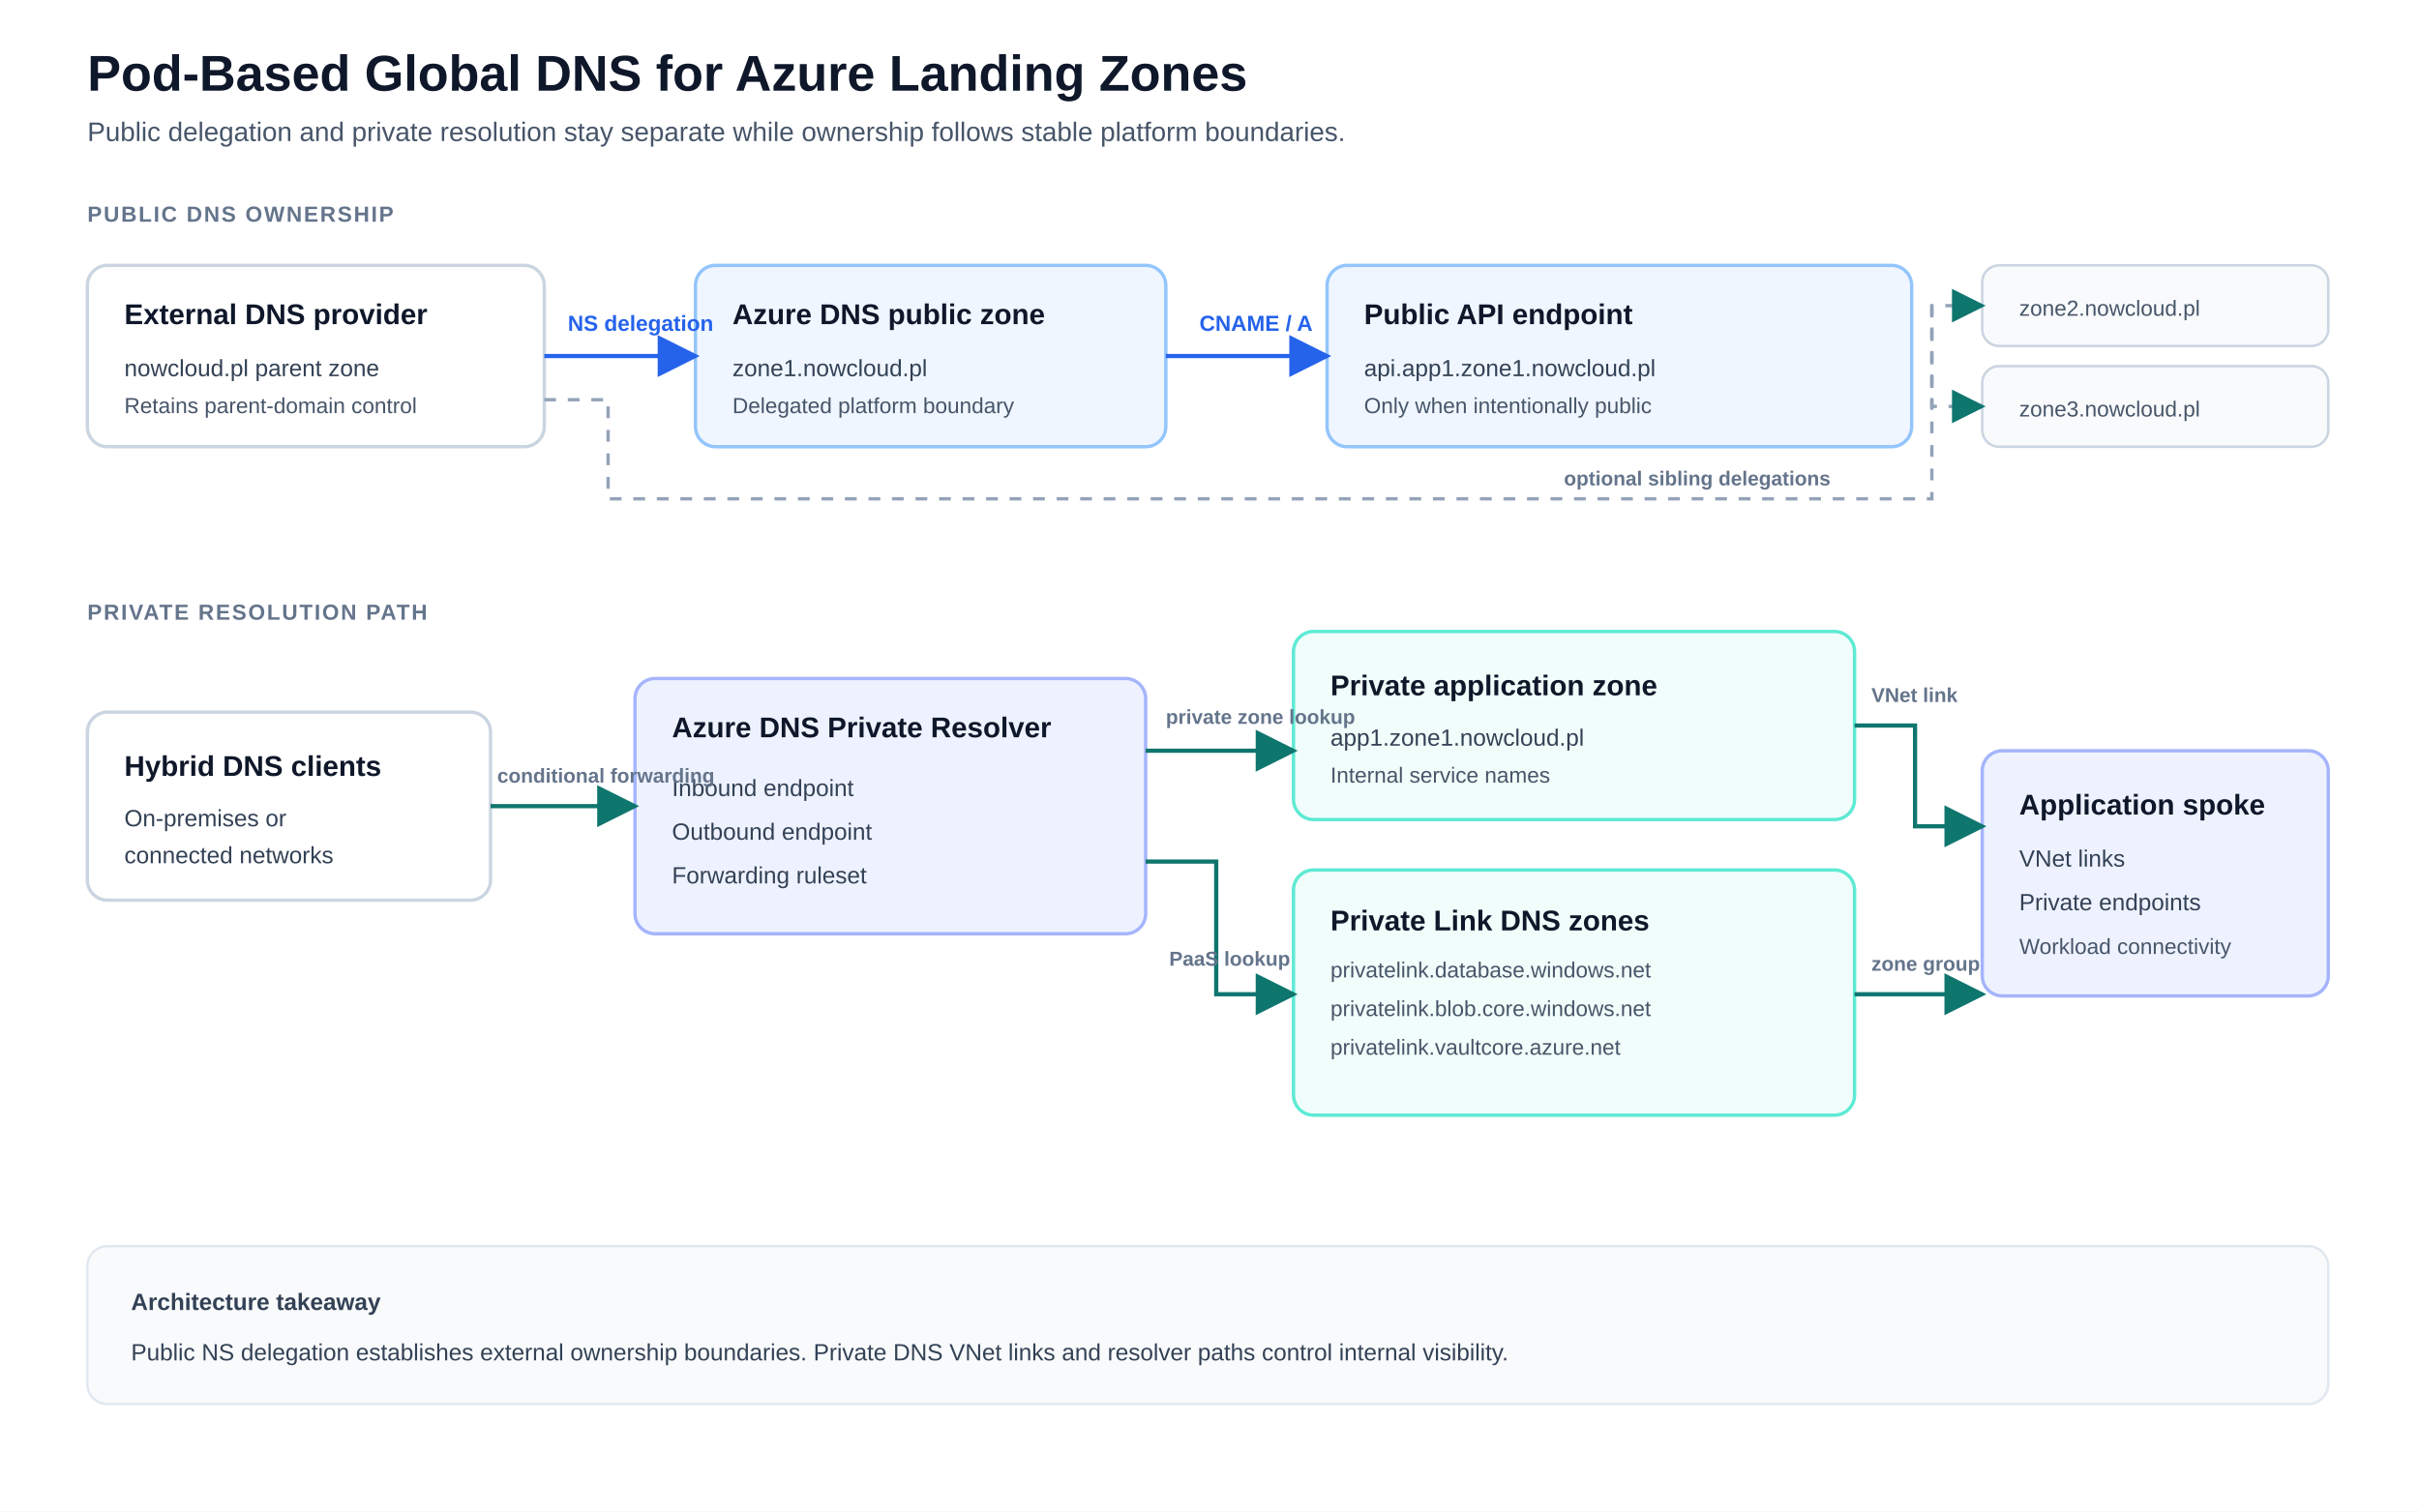
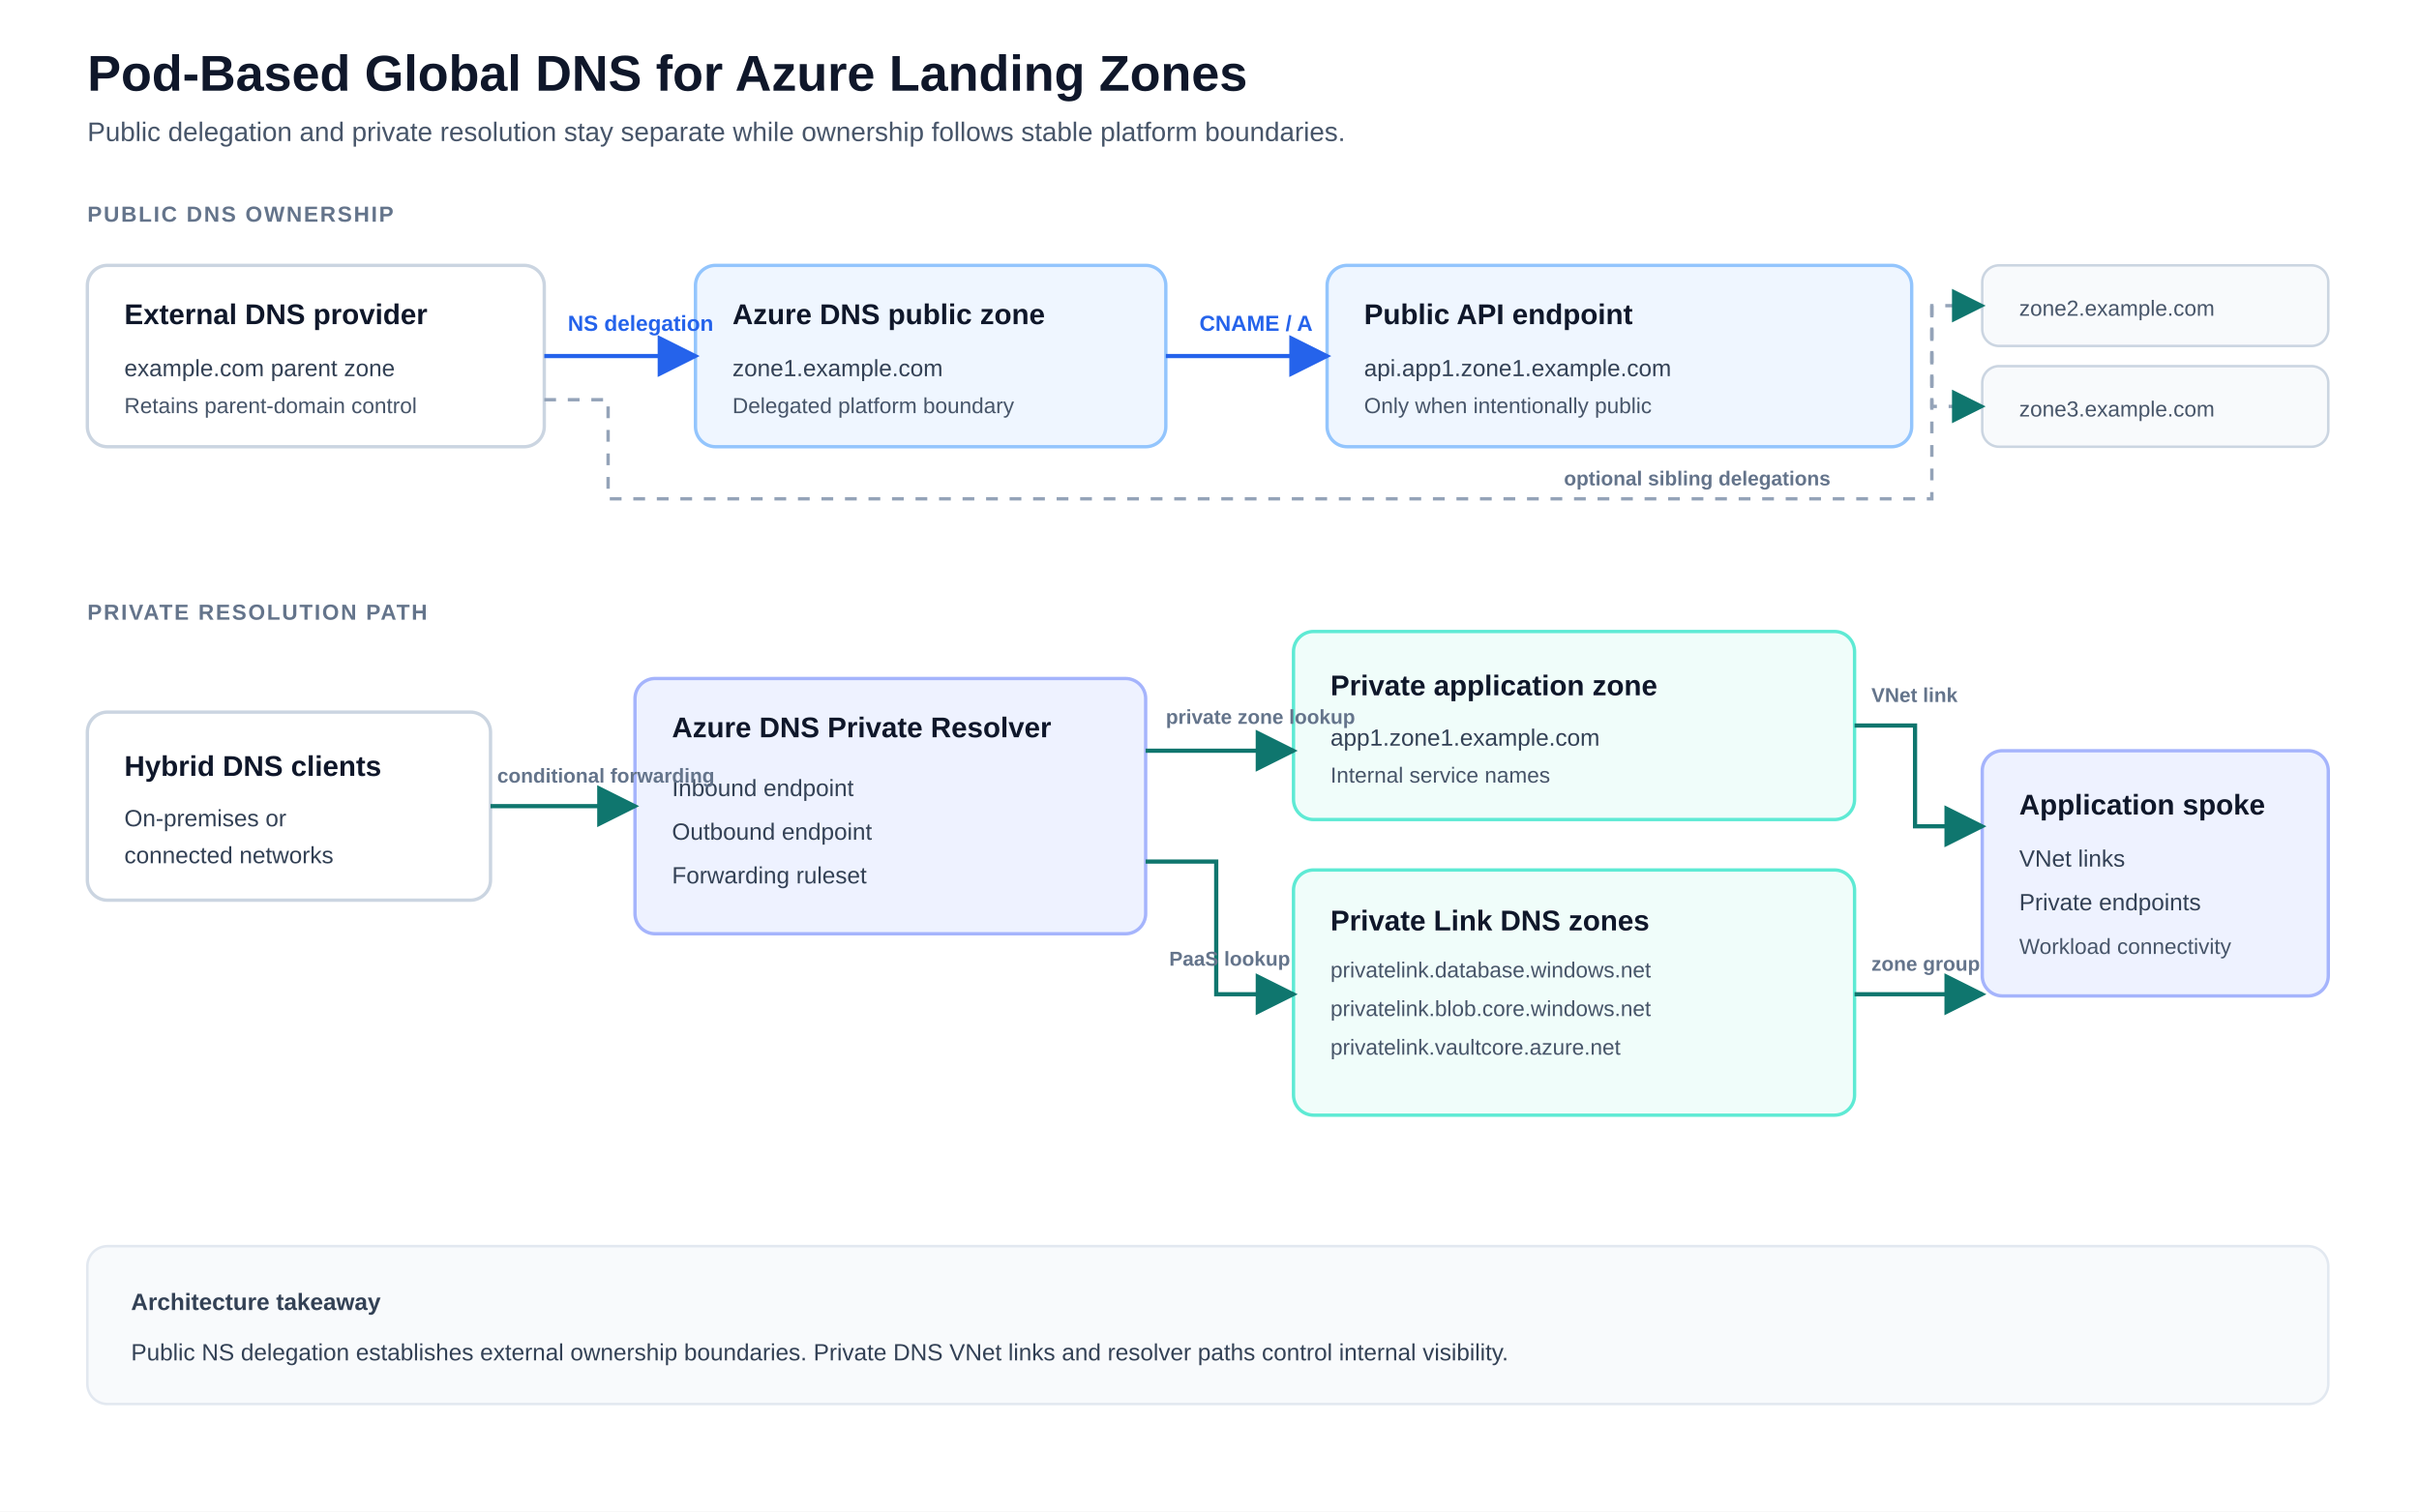
<svg xmlns="http://www.w3.org/2000/svg" viewBox="0 0 1440 900" role="img" aria-labelledby="diagram-title diagram-description">
  <defs>
    <marker id="arrow-blue" markerWidth="10" markerHeight="10" refX="9" refY="5" orient="auto">
      <path d="M0,0 L10,5 L0,10 Z" fill="#2563eb" />
    </marker>
    <marker id="arrow-slate" markerWidth="10" markerHeight="10" refX="9" refY="5" orient="auto">
      <path d="M0,0 L10,5 L0,10 Z" fill="#0f766e" />
    </marker>
    <style>
      .title { font: 700 30px Arial, sans-serif; fill: #0f172a; }
      .subtitle { font: 400 16px Arial, sans-serif; fill: #475569; }
      .lane { font: 700 13px Arial, sans-serif; letter-spacing: 1px; fill: #64748b; }
      .box-title { font: 700 17px Arial, sans-serif; fill: #0f172a; }
      .box-copy { font: 400 14px Arial, sans-serif; fill: #334155; }
      .box-small { font: 400 13px Arial, sans-serif; fill: #475569; }
      .label { font: 700 13px Arial, sans-serif; fill: #2563eb; }
      .label-muted { font: 600 12px Arial, sans-serif; fill: #64748b; }
      .note { font: 600 14px Arial, sans-serif; fill: #334155; }
      .public { fill: #eff6ff; stroke: #93c5fd; stroke-width: 2; }
      .private { fill: #f0fdfa; stroke: #5eead4; stroke-width: 2; }
      .external { fill: #ffffff; stroke: #cbd5e1; stroke-width: 2; }
      .boundary { fill: #f8fafc; stroke: #cbd5e1; stroke-width: 1.5; }
      .highlight { fill: #eef2ff; stroke: #a5b4fc; stroke-width: 2; }
      .callout { fill: #f8fafc; stroke: #e2e8f0; stroke-width: 1.5; }
      .solid { stroke: #2563eb; stroke-width: 2.5; fill: none; marker-end: url(#arrow-blue); }
      .private-path { stroke: #0f766e; stroke-width: 2.5; fill: none; marker-end: url(#arrow-slate); }
      .dashed { stroke: #94a3b8; stroke-width: 2; fill: none; stroke-dasharray: 7 7; marker-end: url(#arrow-slate); }
    </style>
  </defs>
  <rect width="1440" height="900" fill="#ffffff" />
  <text class="title" x="52" y="54">Pod-Based Global DNS for Azure Landing Zones</text>
  <text class="subtitle" x="52" y="84">Public delegation and private resolution stay separate while ownership follows stable platform boundaries.</text>
  <text class="lane" x="52" y="132">PUBLIC DNS OWNERSHIP</text>
  <rect class="external" x="52" y="158" rx="12" width="272" height="108" />
  <text class="box-title" x="74" y="193">External DNS provider</text>
-   <text class="box-copy" x="74" y="224">nowcloud.pl parent zone</text>
+   <text class="box-copy" x="74" y="224">example.com parent zone</text>
  <text class="box-small" x="74" y="246">Retains parent-domain control</text>
  <rect class="public" x="414" y="158" rx="12" width="280" height="108" />
  <text class="box-title" x="436" y="193">Azure DNS public zone</text>
-   <text class="box-copy" x="436" y="224">zone1.nowcloud.pl</text>
+   <text class="box-copy" x="436" y="224">zone1.example.com</text>
  <text class="box-small" x="436" y="246">Delegated platform boundary</text>
  <rect class="public" x="790" y="158" rx="12" width="348" height="108" />
  <text class="box-title" x="812" y="193">Public API endpoint</text>
-   <text class="box-copy" x="812" y="224">api.app1.zone1.nowcloud.pl</text>
+   <text class="box-copy" x="812" y="224">api.app1.zone1.example.com</text>
  <text class="box-small" x="812" y="246">Only when intentionally public</text>
  <path class="solid" d="M324 212 H414" />
  <text class="label" x="338" y="197">NS delegation</text>
  <path class="solid" d="M694 212 H790" />
  <text class="label" x="714" y="197">CNAME / A</text>
  <rect class="boundary" x="1180" y="158" rx="10" width="206" height="48" />
-   <text class="box-small" x="1202" y="188">zone2.nowcloud.pl</text>
+   <text class="box-small" x="1202" y="188">zone2.example.com</text>
  <rect class="boundary" x="1180" y="218" rx="10" width="206" height="48" />
-   <text class="box-small" x="1202" y="248">zone3.nowcloud.pl</text>
+   <text class="box-small" x="1202" y="248">zone3.example.com</text>
  <path class="dashed" d="M324 238 H362 V297 H1150 V182 H1180" />
  <path class="dashed" d="M1150 182 V242 H1180" />
  <text class="label-muted" x="931" y="289">optional sibling delegations</text>
  <text class="lane" x="52" y="369">PRIVATE RESOLUTION PATH</text>
  <rect class="external" x="52" y="424" rx="12" width="240" height="112" />
  <text class="box-title" x="74" y="462">Hybrid DNS clients</text>
  <text class="box-copy" x="74" y="492">On-premises or</text>
  <text class="box-copy" x="74" y="514">connected networks</text>
  <rect class="highlight" x="378" y="404" rx="12" width="304" height="152" />
  <text class="box-title" x="400" y="439">Azure DNS Private Resolver</text>
  <text class="box-copy" x="400" y="474">Inbound endpoint</text>
  <text class="box-copy" x="400" y="500">Outbound endpoint</text>
  <text class="box-copy" x="400" y="526">Forwarding ruleset</text>
  <rect class="private" x="770" y="376" rx="12" width="334" height="112" />
  <text class="box-title" x="792" y="414">Private application zone</text>
-   <text class="box-copy" x="792" y="444">app1.zone1.nowcloud.pl</text>
+   <text class="box-copy" x="792" y="444">app1.zone1.example.com</text>
  <text class="box-small" x="792" y="466">Internal service names</text>
  <rect class="private" x="770" y="518" rx="12" width="334" height="146" />
  <text class="box-title" x="792" y="554">Private Link DNS zones</text>
  <text class="box-small" x="792" y="582">privatelink.database.windows.net</text>
  <text class="box-small" x="792" y="605">privatelink.blob.core.windows.net</text>
  <text class="box-small" x="792" y="628">privatelink.vaultcore.azure.net</text>
  <rect class="highlight" x="1180" y="447" rx="12" width="206" height="146" />
  <text class="box-title" x="1202" y="485">Application spoke</text>
  <text class="box-copy" x="1202" y="516">VNet links</text>
  <text class="box-copy" x="1202" y="542">Private endpoints</text>
  <text class="box-small" x="1202" y="568">Workload connectivity</text>
  <path class="private-path" d="M292 480 H378" />
  <text class="label-muted" x="296" y="466">conditional forwarding</text>
  <path class="private-path" d="M682 447 H770" />
  <text class="label-muted" x="694" y="431">private zone lookup</text>
  <path class="private-path" d="M682 513 H724 V592 H770" />
  <text class="label-muted" x="696" y="575">PaaS lookup</text>
  <path class="private-path" d="M1104 432 H1140 V492 H1180" />
  <text class="label-muted" x="1114" y="418">VNet link</text>
  <path class="private-path" d="M1104 592 H1180" />
  <text class="label-muted" x="1114" y="578">zone group</text>
  <rect class="callout" x="52" y="742" rx="12" width="1334" height="94" />
  <text class="note" x="78" y="780">Architecture takeaway</text>
  <text class="box-copy" x="78" y="810">Public NS delegation establishes external ownership boundaries. Private DNS VNet links and resolver paths control internal visibility.</text>
</svg>
